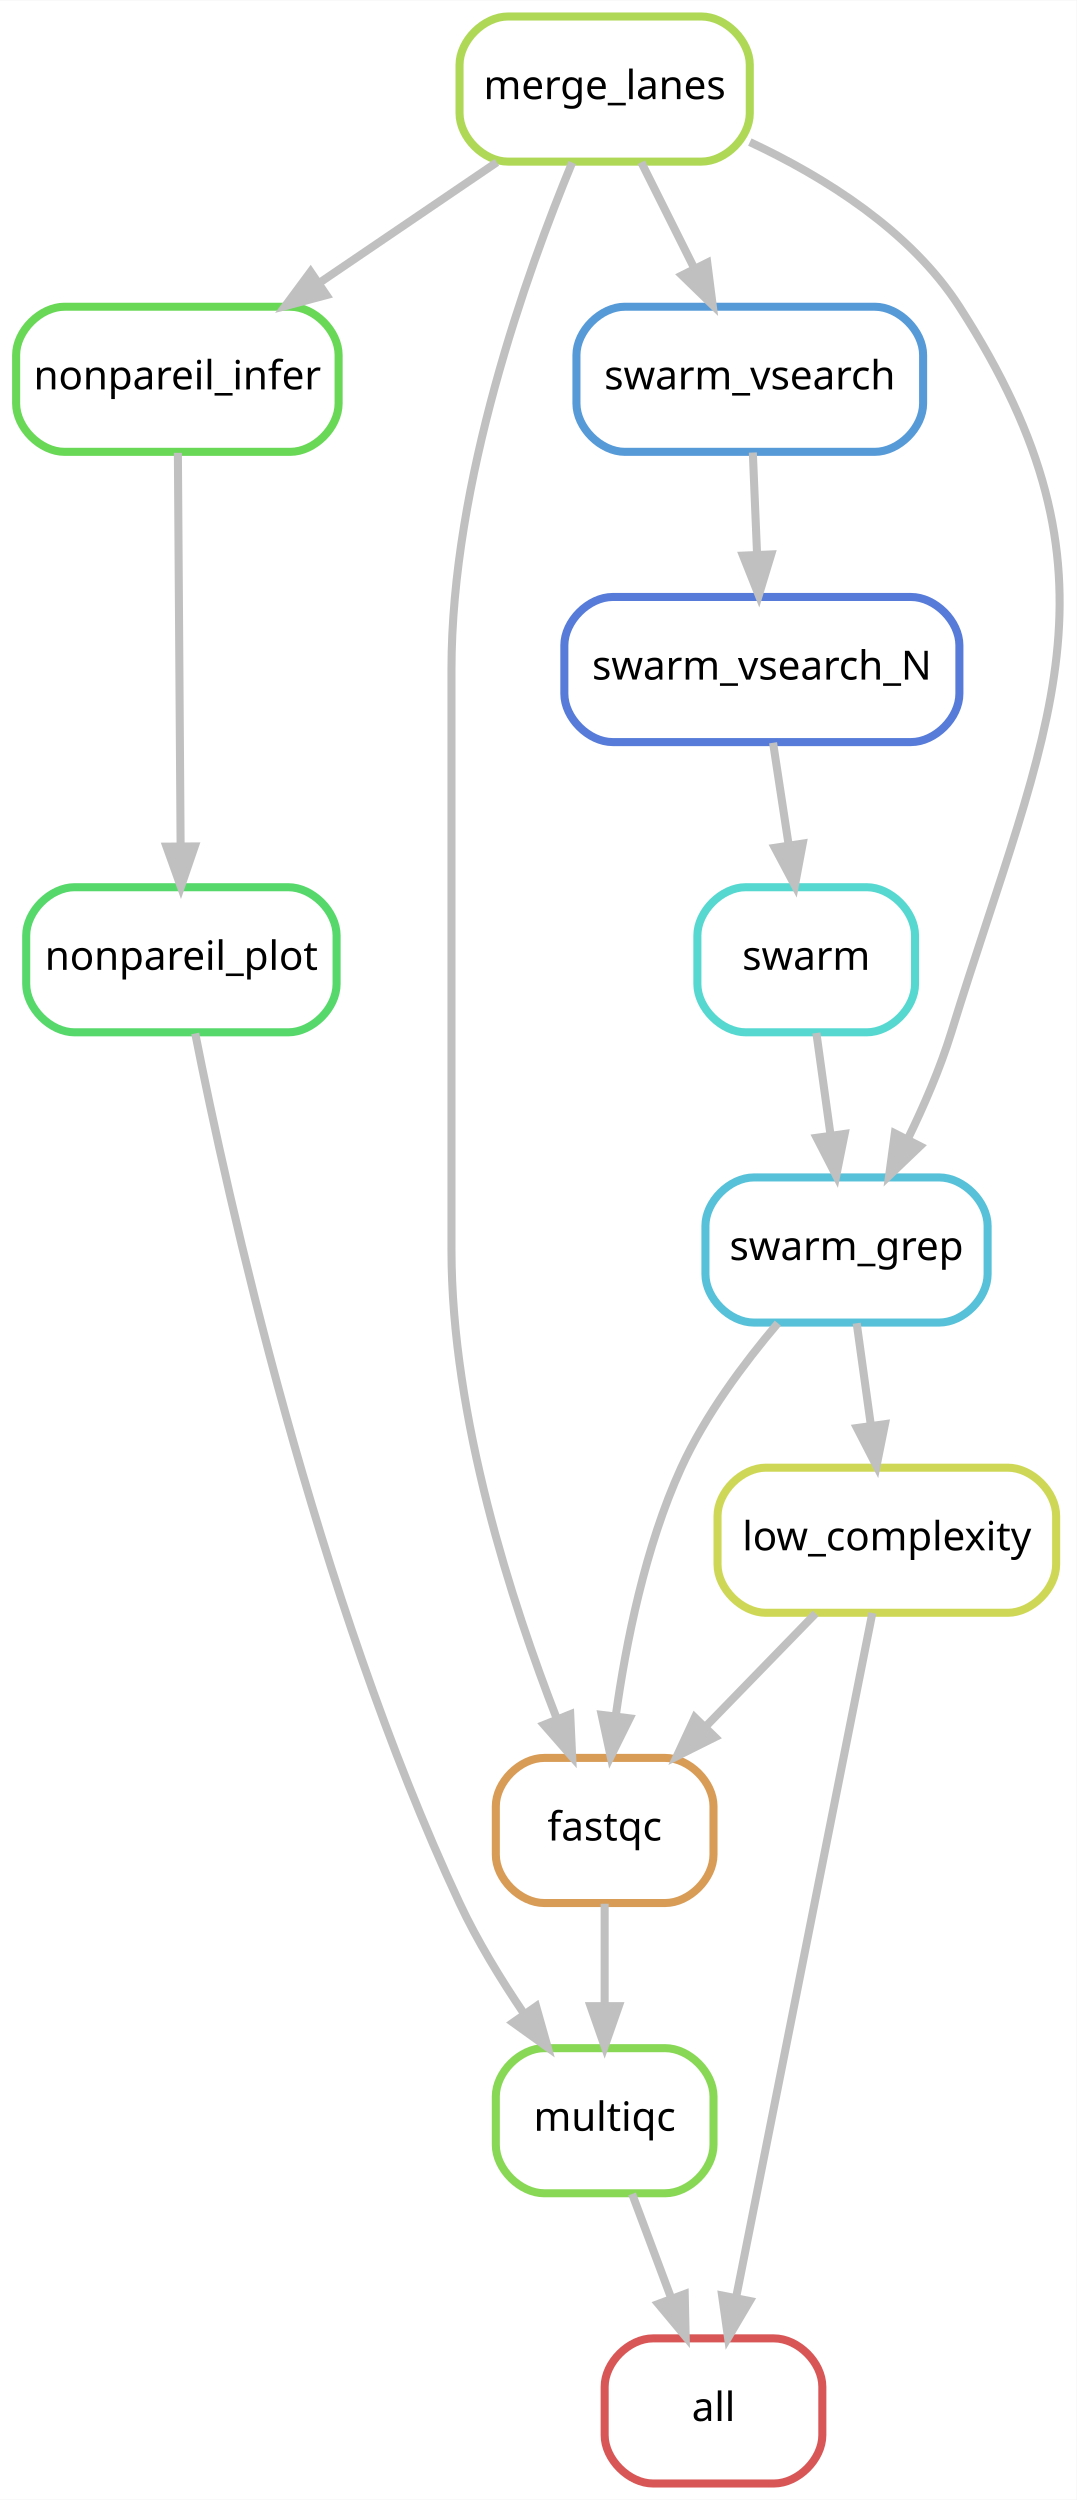
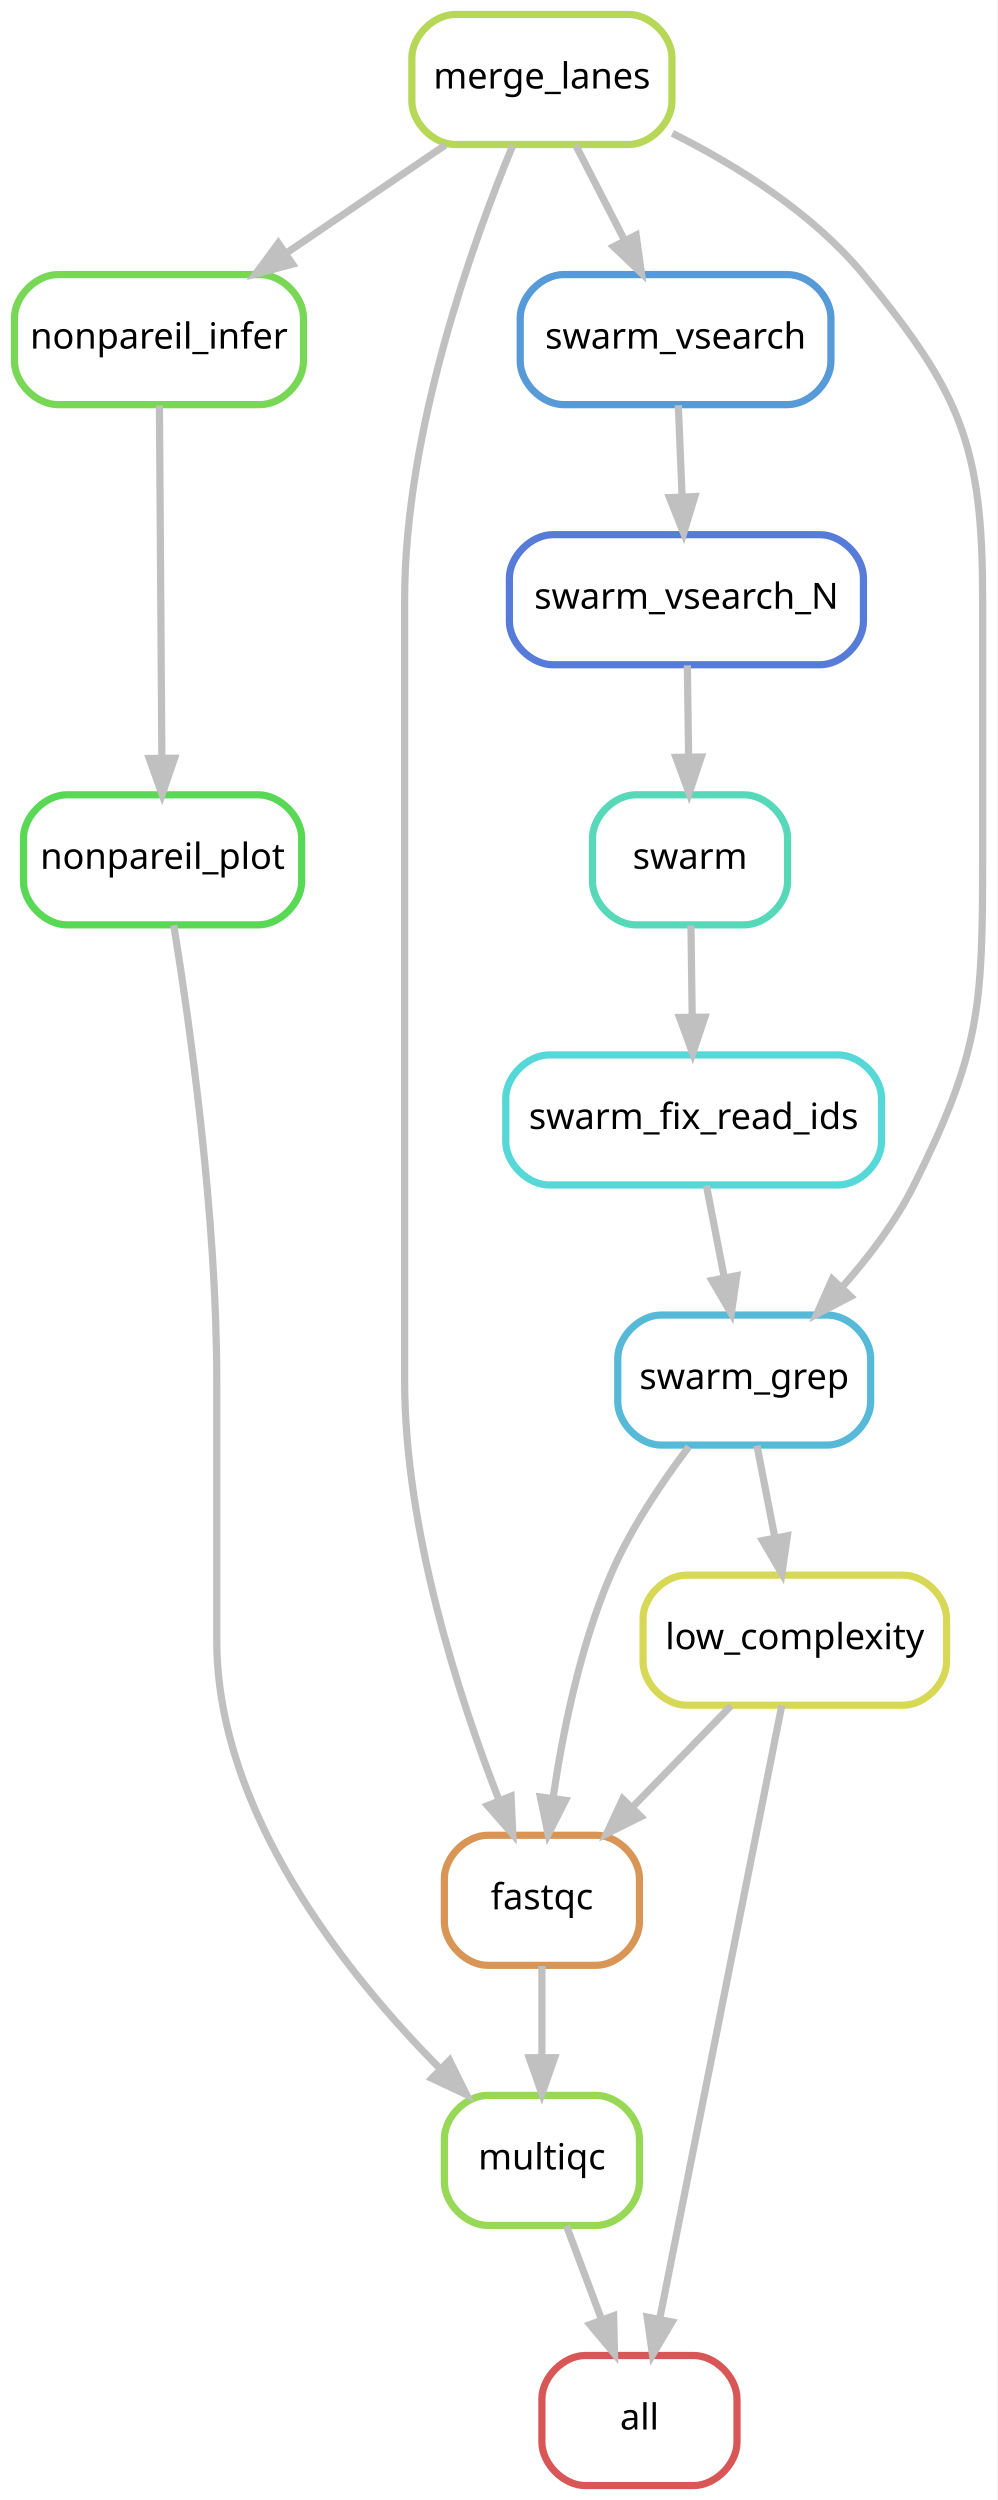
- <svg xmlns="http://www.w3.org/2000/svg" width="267pt" height="620pt" viewBox="0.00 0.00 267.08 620.00">
-   <g id="graph0" class="graph" transform="scale(1 1) rotate(0) translate(4 616)">
-     <polygon fill="#ffffff" stroke="transparent" points="-4,4 -4,-616 263.077,-616 263.077,4 -4,4" />
+ <svg xmlns="http://www.w3.org/2000/svg" width="276pt" height="692pt" viewBox="0.00 0.00 276.00 692.00">
+   <g id="graph0" class="graph" transform="scale(1 1) rotate(0) translate(4 688)">
+     <polygon fill="#ffffff" stroke="transparent" points="-4,4 -4,-688 272,-688 272,4 -4,4" />
    <g id="node1" class="node">
      <path fill="none" stroke="#d85656" stroke-width="2" d="M188,-36C188,-36 158,-36 158,-36 152,-36 146,-30 146,-24 146,-24 146,-12 146,-12 146,-6 152,0 158,0 158,0 188,0 188,0 194,0 200,-6 200,-12 200,-12 200,-24 200,-24 200,-30 194,-36 188,-36" />
      <text text-anchor="middle" x="173" y="-15.5" font-family="sans" font-size="10.00" fill="#000000">all</text>
    </g>
    <g id="node2" class="node">
-       <path fill="none" stroke="#88d856" stroke-width="2" d="M161,-108C161,-108 131,-108 131,-108 125,-108 119,-102 119,-96 119,-96 119,-84 119,-84 119,-78 125,-72 131,-72 131,-72 161,-72 161,-72 167,-72 173,-78 173,-84 173,-84 173,-96 173,-96 173,-102 167,-108 161,-108" />
+       <path fill="none" stroke="#97d856" stroke-width="2" d="M161,-108C161,-108 131,-108 131,-108 125,-108 119,-102 119,-96 119,-96 119,-84 119,-84 119,-78 125,-72 131,-72 131,-72 161,-72 161,-72 167,-72 173,-78 173,-84 173,-84 173,-96 173,-96 173,-102 167,-108 161,-108" />
      <text text-anchor="middle" x="146" y="-87.5" font-family="sans" font-size="10.00" fill="#000000">multiqc</text>
    </g>
    <g id="edge2" class="edge">
      <path fill="none" stroke="#c0c0c0" stroke-width="2" d="M152.813,-71.831C155.764,-63.962 159.286,-54.571 162.555,-45.853" />
      <polygon fill="#c0c0c0" stroke="#c0c0c0" stroke-width="2" points="165.861,-47.005 166.095,-36.413 159.307,-44.548 165.861,-47.005" />
    </g>
    <g id="node3" class="node">
-       <path fill="none" stroke="#d89c56" stroke-width="2" d="M161,-180C161,-180 131,-180 131,-180 125,-180 119,-174 119,-168 119,-168 119,-156 119,-156 119,-150 125,-144 131,-144 131,-144 161,-144 161,-144 167,-144 173,-150 173,-156 173,-156 173,-168 173,-168 173,-174 167,-180 161,-180" />
+       <path fill="none" stroke="#d89556" stroke-width="2" d="M161,-180C161,-180 131,-180 131,-180 125,-180 119,-174 119,-168 119,-168 119,-156 119,-156 119,-150 125,-144 131,-144 131,-144 161,-144 161,-144 167,-144 173,-150 173,-156 173,-156 173,-168 173,-168 173,-174 167,-180 161,-180" />
      <text text-anchor="middle" x="146" y="-159.5" font-family="sans" font-size="10.00" fill="#000000">fastqc</text>
    </g>
-     <g id="edge4" class="edge">
+     <g id="edge3" class="edge">
      <path fill="none" stroke="#c0c0c0" stroke-width="2" d="M146,-143.831C146,-136.131 146,-126.974 146,-118.417" />
      <polygon fill="#c0c0c0" stroke="#c0c0c0" stroke-width="2" points="149.5,-118.413 146,-108.413 142.5,-118.413 149.5,-118.413" />
    </g>
    <g id="node4" class="node">
-       <path fill="none" stroke="#afd856" stroke-width="2" d="M170,-612C170,-612 122,-612 122,-612 116,-612 110,-606 110,-600 110,-600 110,-588 110,-588 110,-582 116,-576 122,-576 122,-576 170,-576 170,-576 176,-576 182,-582 182,-588 182,-588 182,-600 182,-600 182,-606 176,-612 170,-612" />
-       <text text-anchor="middle" x="146" y="-591.5" font-family="sans" font-size="10.00" fill="#000000">merge_lanes</text>
+       <path fill="none" stroke="#b6d856" stroke-width="2" d="M170,-684C170,-684 122,-684 122,-684 116,-684 110,-678 110,-672 110,-672 110,-660 110,-660 110,-654 116,-648 122,-648 122,-648 170,-648 170,-648 176,-648 182,-654 182,-660 182,-660 182,-672 182,-672 182,-678 176,-684 170,-684" />
+       <text text-anchor="middle" x="146" y="-663.5" font-family="sans" font-size="10.00" fill="#000000">merge_lanes</text>
    </g>
    <g id="edge5" class="edge">
-       <path fill="none" stroke="#c0c0c0" stroke-width="2" d="M137.941,-575.767C126.787,-548.825 108,-496.541 108,-450 108,-450 108,-450 108,-306 108,-264.368 123.033,-218.14 134.188,-189.567" />
+       <path fill="none" stroke="#c0c0c0" stroke-width="2" d="M137.941,-647.767C126.787,-620.825 108,-568.54 108,-522 108,-522 108,-522 108,-306 108,-264.368 123.033,-218.14 134.188,-189.567" />
      <polygon fill="#c0c0c0" stroke="#c0c0c0" stroke-width="2" points="137.458,-190.817 137.941,-180.233 130.963,-188.206 137.458,-190.817" />
    </g>
    <g id="node6" class="node">
-       <path fill="none" stroke="#68d856" stroke-width="2" d="M68,-540C68,-540 12,-540 12,-540 6,-540 0,-534 0,-528 0,-528 0,-516 0,-516 0,-510 6,-504 12,-504 12,-504 68,-504 68,-504 74,-504 80,-510 80,-516 80,-516 80,-528 80,-528 80,-534 74,-540 68,-540" />
-       <text text-anchor="middle" x="40" y="-519.5" font-family="sans" font-size="10.00" fill="#000000">nonpareil_infer</text>
+       <path fill="none" stroke="#78d856" stroke-width="2" d="M68,-612C68,-612 12,-612 12,-612 6,-612 0,-606 0,-600 0,-600 0,-588 0,-588 0,-582 6,-576 12,-576 12,-576 68,-576 68,-576 74,-576 80,-582 80,-588 80,-588 80,-600 80,-600 80,-606 74,-612 68,-612" />
+       <text text-anchor="middle" x="40" y="-591.5" font-family="sans" font-size="10.00" fill="#000000">nonpareil_infer</text>
    </g>
    <g id="edge9" class="edge">
-       <path fill="none" stroke="#c0c0c0" stroke-width="2" d="M119.252,-575.831C105.945,-566.793 89.684,-555.748 75.362,-546.02" />
-       <polygon fill="#c0c0c0" stroke="#c0c0c0" stroke-width="2" points="76.978,-542.886 66.74,-540.163 73.045,-548.677 76.978,-542.886" />
+       <path fill="none" stroke="#c0c0c0" stroke-width="2" d="M119.252,-647.831C105.945,-638.793 89.684,-627.748 75.362,-618.02" />
+       <polygon fill="#c0c0c0" stroke="#c0c0c0" stroke-width="2" points="76.978,-614.886 66.74,-612.163 73.045,-620.677 76.978,-614.886" />
    </g>
    <g id="node7" class="node">
-       <path fill="none" stroke="#56c1d8" stroke-width="2" d="M229,-324C229,-324 183,-324 183,-324 177,-324 171,-318 171,-312 171,-312 171,-300 171,-300 171,-294 177,-288 183,-288 183,-288 229,-288 229,-288 235,-288 241,-294 241,-300 241,-300 241,-312 241,-312 241,-318 235,-324 229,-324" />
-       <text text-anchor="middle" x="206" y="-303.5" font-family="sans" font-size="10.00" fill="#000000">swarm_grep</text>
+       <path fill="none" stroke="#56b9d8" stroke-width="2" d="M225,-324C225,-324 179,-324 179,-324 173,-324 167,-318 167,-312 167,-312 167,-300 167,-300 167,-294 173,-288 179,-288 179,-288 225,-288 225,-288 231,-288 237,-294 237,-300 237,-300 237,-312 237,-312 237,-318 231,-324 225,-324" />
+       <text text-anchor="middle" x="202" y="-303.5" font-family="sans" font-size="10.00" fill="#000000">swarm_grep</text>
    </g>
    <g id="edge10" class="edge">
-       <path fill="none" stroke="#c0c0c0" stroke-width="2" d="M182.013,-580.847C200.599,-572.151 221.864,-558.835 234,-540 277.334,-472.747 255.656,-436.428 232,-360 229.228,-351.045 225.187,-341.705 221.114,-333.36" />
-       <polygon fill="#c0c0c0" stroke="#c0c0c0" stroke-width="2" points="224.225,-331.756 216.566,-324.434 217.987,-334.933 224.225,-331.756" />
+       <path fill="none" stroke="#c0c0c0" stroke-width="2" d="M182.112,-651.099C200.122,-642.089 220.991,-629.027 235,-612 262.068,-579.1 268,-564.604 268,-522 268,-522 268,-522 268,-450 268,-409.118 267.227,-396.593 249,-360 243.909,-349.779 236.418,-339.939 228.907,-331.523" />
+       <polygon fill="#c0c0c0" stroke="#c0c0c0" stroke-width="2" points="231.461,-329.13 222.07,-324.225 226.352,-333.916 231.461,-329.13" />
+     </g>
+     <g id="node11" class="node">
+       <path fill="none" stroke="#569ad8" stroke-width="2" d="M214,-612C214,-612 152,-612 152,-612 146,-612 140,-606 140,-600 140,-600 140,-588 140,-588 140,-582 146,-576 152,-576 152,-576 214,-576 214,-576 220,-576 226,-582 226,-588 226,-588 226,-600 226,-600 226,-606 220,-612 214,-612" />
+       <text text-anchor="middle" x="183" y="-591.5" font-family="sans" font-size="10.00" fill="#000000">swarm_vsearch</text>
+     </g>
+     <g id="edge15" class="edge">
+       <path fill="none" stroke="#c0c0c0" stroke-width="2" d="M155.337,-647.831C159.424,-639.877 164.31,-630.369 168.831,-621.572" />
+       <polygon fill="#c0c0c0" stroke="#c0c0c0" stroke-width="2" points="172.08,-622.907 173.538,-612.413 165.854,-619.708 172.08,-622.907" />
+     </g>
+     <g id="node5" class="node">
+       <path fill="none" stroke="#59d856" stroke-width="2" d="M67.5,-468C67.5,-468 14.5,-468 14.5,-468 8.5,-468 2.5,-462 2.5,-456 2.5,-456 2.5,-444 2.5,-444 2.5,-438 8.5,-432 14.5,-432 14.5,-432 67.5,-432 67.5,-432 73.5,-432 79.5,-438 79.5,-444 79.5,-444 79.5,-456 79.5,-456 79.5,-462 73.5,-468 67.5,-468" />
+       <text text-anchor="middle" x="41" y="-447.5" font-family="sans" font-size="10.00" fill="#000000">nonpareil_plot</text>
+     </g>
+     <g id="edge4" class="edge">
+       <path fill="none" stroke="#c0c0c0" stroke-width="2" d="M44.108,-431.878C48.502,-404.642 56,-351.495 56,-306 56,-306 56,-306 56,-234 56,-186.572 91.542,-141.886 117.955,-115.226" />
+       <polygon fill="#c0c0c0" stroke="#c0c0c0" stroke-width="2" points="120.435,-117.697 125.126,-108.197 115.535,-112.698 120.435,-117.697" />
+     </g>
+     <g id="edge8" class="edge">
+       <path fill="none" stroke="#c0c0c0" stroke-width="2" d="M40.127,-575.762C40.297,-551.201 40.602,-507.247 40.803,-478.354" />
+       <polygon fill="#c0c0c0" stroke="#c0c0c0" stroke-width="2" points="44.305,-478.114 40.874,-468.09 37.305,-478.065 44.305,-478.114" />
+     </g>
+     <g id="edge6" class="edge">
+       <path fill="none" stroke="#c0c0c0" stroke-width="2" d="M186.684,-287.58C179.114,-277.608 170.455,-264.747 165,-252 156.544,-232.241 151.727,-208.383 149.061,-190.196" />
+       <polygon fill="#c0c0c0" stroke="#c0c0c0" stroke-width="2" points="152.522,-189.667 147.728,-180.218 145.583,-190.593 152.522,-189.667" />
+     </g>
+     <g id="node12" class="node">
+       <path fill="none" stroke="#d6d856" stroke-width="2" d="M246,-252C246,-252 186,-252 186,-252 180,-252 174,-246 174,-240 174,-240 174,-228 174,-228 174,-222 180,-216 186,-216 186,-216 246,-216 246,-216 252,-216 258,-222 258,-228 258,-228 258,-240 258,-240 258,-246 252,-252 246,-252" />
+       <text text-anchor="middle" x="216" y="-231.5" font-family="sans" font-size="10.00" fill="#000000">low_complexity</text>
+     </g>
+     <g id="edge16" class="edge">
+       <path fill="none" stroke="#c0c0c0" stroke-width="2" d="M205.533,-287.831C207.03,-280.131 208.81,-270.974 210.475,-262.417" />
+       <polygon fill="#c0c0c0" stroke="#c0c0c0" stroke-width="2" points="213.946,-262.897 212.42,-252.413 207.075,-261.561 213.946,-262.897" />
+     </g>
+     <g id="node8" class="node">
+       <path fill="none" stroke="#56d8d8" stroke-width="2" d="M228,-396C228,-396 148,-396 148,-396 142,-396 136,-390 136,-384 136,-384 136,-372 136,-372 136,-366 142,-360 148,-360 148,-360 228,-360 228,-360 234,-360 240,-366 240,-372 240,-372 240,-384 240,-384 240,-390 234,-396 228,-396" />
+       <text text-anchor="middle" x="188" y="-375.5" font-family="sans" font-size="10.00" fill="#000000">swarm_fix_read_ids</text>
+     </g>
+     <g id="edge11" class="edge">
+       <path fill="none" stroke="#c0c0c0" stroke-width="2" d="M191.533,-359.831C193.03,-352.131 194.81,-342.974 196.475,-334.417" />
+       <polygon fill="#c0c0c0" stroke="#c0c0c0" stroke-width="2" points="199.946,-334.897 198.42,-324.413 193.075,-333.561 199.946,-334.897" />
+     </g>
+     <g id="node9" class="node">
+       <path fill="none" stroke="#56d8b9" stroke-width="2" d="M202,-468C202,-468 172,-468 172,-468 166,-468 160,-462 160,-456 160,-456 160,-444 160,-444 160,-438 166,-432 172,-432 172,-432 202,-432 202,-432 208,-432 214,-438 214,-444 214,-444 214,-456 214,-456 214,-462 208,-468 202,-468" />
+       <text text-anchor="middle" x="187" y="-447.5" font-family="sans" font-size="10.00" fill="#000000">swarm</text>
+     </g>
+     <g id="edge12" class="edge">
+       <path fill="none" stroke="#c0c0c0" stroke-width="2" d="M187.252,-431.831C187.359,-424.131 187.487,-414.974 187.605,-406.417" />
+       <polygon fill="#c0c0c0" stroke="#c0c0c0" stroke-width="2" points="191.105,-406.461 187.744,-396.413 184.106,-406.364 191.105,-406.461" />
    </g>
    <g id="node10" class="node">
-       <path fill="none" stroke="#569ad8" stroke-width="2" d="M213,-540C213,-540 151,-540 151,-540 145,-540 139,-534 139,-528 139,-528 139,-516 139,-516 139,-510 145,-504 151,-504 151,-504 213,-504 213,-504 219,-504 225,-510 225,-516 225,-516 225,-528 225,-528 225,-534 219,-540 213,-540" />
-       <text text-anchor="middle" x="182" y="-519.5" font-family="sans" font-size="10.00" fill="#000000">swarm_vsearch</text>
+       <path fill="none" stroke="#567bd8" stroke-width="2" d="M223,-540C223,-540 149,-540 149,-540 143,-540 137,-534 137,-528 137,-528 137,-516 137,-516 137,-510 143,-504 149,-504 149,-504 223,-504 223,-504 229,-504 235,-510 235,-516 235,-516 235,-528 235,-528 235,-534 229,-540 223,-540" />
+       <text text-anchor="middle" x="186" y="-519.5" font-family="sans" font-size="10.00" fill="#000000">swarm_vsearch_N</text>
+     </g>
+     <g id="edge13" class="edge">
+       <path fill="none" stroke="#c0c0c0" stroke-width="2" d="M186.252,-503.831C186.359,-496.131 186.487,-486.974 186.605,-478.417" />
+       <polygon fill="#c0c0c0" stroke="#c0c0c0" stroke-width="2" points="190.105,-478.461 186.744,-468.413 183.106,-478.364 190.105,-478.461" />
    </g>
    <g id="edge14" class="edge">
-       <path fill="none" stroke="#c0c0c0" stroke-width="2" d="M155.084,-575.831C159.061,-567.877 163.815,-558.369 168.214,-549.572" />
-       <polygon fill="#c0c0c0" stroke="#c0c0c0" stroke-width="2" points="171.452,-550.923 172.793,-540.413 165.191,-547.792 171.452,-550.923" />
-     </g>
-     <g id="node5" class="node">
-       <path fill="none" stroke="#56d86b" stroke-width="2" d="M67.5,-396C67.5,-396 14.5,-396 14.5,-396 8.5,-396 2.5,-390 2.5,-384 2.5,-384 2.5,-372 2.5,-372 2.5,-366 8.5,-360 14.5,-360 14.5,-360 67.5,-360 67.5,-360 73.5,-360 79.5,-366 79.5,-372 79.5,-372 79.5,-384 79.5,-384 79.5,-390 73.5,-396 67.5,-396" />
-       <text text-anchor="middle" x="41" y="-375.5" font-family="sans" font-size="10.00" fill="#000000">nonpareil_plot</text>
-     </g>
-     <g id="edge3" class="edge">
-       <path fill="none" stroke="#c0c0c0" stroke-width="2" d="M44.429,-359.719C52.408,-319.398 74.3,-220.351 110,-144 114.392,-134.607 120.279,-124.988 126.018,-116.52" />
-       <polygon fill="#c0c0c0" stroke="#c0c0c0" stroke-width="2" points="128.998,-118.367 131.877,-108.17 123.268,-114.346 128.998,-118.367" />
-     </g>
-     <g id="edge8" class="edge">
-       <path fill="none" stroke="#c0c0c0" stroke-width="2" d="M40.127,-503.762C40.297,-479.201 40.602,-435.247 40.803,-406.354" />
-       <polygon fill="#c0c0c0" stroke="#c0c0c0" stroke-width="2" points="44.305,-406.114 40.874,-396.09 37.305,-406.065 44.305,-406.114" />
-     </g>
-     <g id="edge7" class="edge">
-       <path fill="none" stroke="#c0c0c0" stroke-width="2" d="M188.967,-287.839C180.561,-277.937 170.97,-265.061 165,-252 156.065,-232.453 151.274,-208.583 148.738,-190.339" />
-       <polygon fill="#c0c0c0" stroke="#c0c0c0" stroke-width="2" points="152.2,-189.814 147.492,-180.323 145.254,-190.678 152.2,-189.814" />
-     </g>
-     <g id="node11" class="node">
-       <path fill="none" stroke="#ced856" stroke-width="2" d="M246,-252C246,-252 186,-252 186,-252 180,-252 174,-246 174,-240 174,-240 174,-228 174,-228 174,-222 180,-216 186,-216 186,-216 246,-216 246,-216 252,-216 258,-222 258,-228 258,-228 258,-240 258,-240 258,-246 252,-252 246,-252" />
-       <text text-anchor="middle" x="216" y="-231.5" font-family="sans" font-size="10.00" fill="#000000">low_complexity</text>
-     </g>
-     <g id="edge15" class="edge">
-       <path fill="none" stroke="#c0c0c0" stroke-width="2" d="M208.523,-287.831C209.593,-280.131 210.865,-270.974 212.053,-262.417" />
-       <polygon fill="#c0c0c0" stroke="#c0c0c0" stroke-width="2" points="215.534,-262.8 213.443,-252.413 208.6,-261.837 215.534,-262.8" />
-     </g>
-     <g id="node8" class="node">
-       <path fill="none" stroke="#56d8d0" stroke-width="2" d="M211,-396C211,-396 181,-396 181,-396 175,-396 169,-390 169,-384 169,-384 169,-372 169,-372 169,-366 175,-360 181,-360 181,-360 211,-360 211,-360 217,-360 223,-366 223,-372 223,-372 223,-384 223,-384 223,-390 217,-396 211,-396" />
-       <text text-anchor="middle" x="196" y="-375.5" font-family="sans" font-size="10.00" fill="#000000">swarm</text>
-     </g>
-     <g id="edge11" class="edge">
-       <path fill="none" stroke="#c0c0c0" stroke-width="2" d="M198.523,-359.831C199.593,-352.131 200.865,-342.974 202.053,-334.417" />
-       <polygon fill="#c0c0c0" stroke="#c0c0c0" stroke-width="2" points="205.534,-334.8 203.443,-324.413 198.6,-333.837 205.534,-334.8" />
-     </g>
-     <g id="node9" class="node">
-       <path fill="none" stroke="#567bd8" stroke-width="2" d="M222,-468C222,-468 148,-468 148,-468 142,-468 136,-462 136,-456 136,-456 136,-444 136,-444 136,-438 142,-432 148,-432 148,-432 222,-432 222,-432 228,-432 234,-438 234,-444 234,-444 234,-456 234,-456 234,-462 228,-468 222,-468" />
-       <text text-anchor="middle" x="185" y="-447.5" font-family="sans" font-size="10.00" fill="#000000">swarm_vsearch_N</text>
-     </g>
-     <g id="edge12" class="edge">
-       <path fill="none" stroke="#c0c0c0" stroke-width="2" d="M187.776,-431.831C188.952,-424.131 190.351,-414.974 191.659,-406.417" />
-       <polygon fill="#c0c0c0" stroke="#c0c0c0" stroke-width="2" points="195.136,-406.827 193.187,-396.413 188.217,-405.77 195.136,-406.827" />
-     </g>
-     <g id="edge13" class="edge">
-       <path fill="none" stroke="#c0c0c0" stroke-width="2" d="M182.757,-503.831C183.078,-496.131 183.459,-486.974 183.816,-478.417" />
-       <polygon fill="#c0c0c0" stroke="#c0c0c0" stroke-width="2" points="187.313,-478.55 184.233,-468.413 180.319,-478.259 187.313,-478.55" />
+       <path fill="none" stroke="#c0c0c0" stroke-width="2" d="M183.757,-575.831C184.078,-568.131 184.459,-558.974 184.816,-550.417" />
+       <polygon fill="#c0c0c0" stroke="#c0c0c0" stroke-width="2" points="188.313,-550.55 185.233,-540.413 181.319,-550.259 188.313,-550.55" />
    </g>
    <g id="edge1" class="edge">
      <path fill="none" stroke="#c0c0c0" stroke-width="2" d="M212.408,-215.956C204.914,-178.314 187.57,-91.187 178.599,-46.125" />
      <polygon fill="#c0c0c0" stroke="#c0c0c0" stroke-width="2" points="181.997,-45.269 176.612,-36.145 175.132,-46.636 181.997,-45.269" />
    </g>
-     <g id="edge6" class="edge">
+     <g id="edge7" class="edge">
      <path fill="none" stroke="#c0c0c0" stroke-width="2" d="M198.336,-215.831C190.027,-207.285 179.974,-196.944 170.908,-187.62" />
      <polygon fill="#c0c0c0" stroke="#c0c0c0" stroke-width="2" points="173.382,-185.143 163.902,-180.413 168.363,-190.023 173.382,-185.143" />
    </g>
  </g>
</svg>
